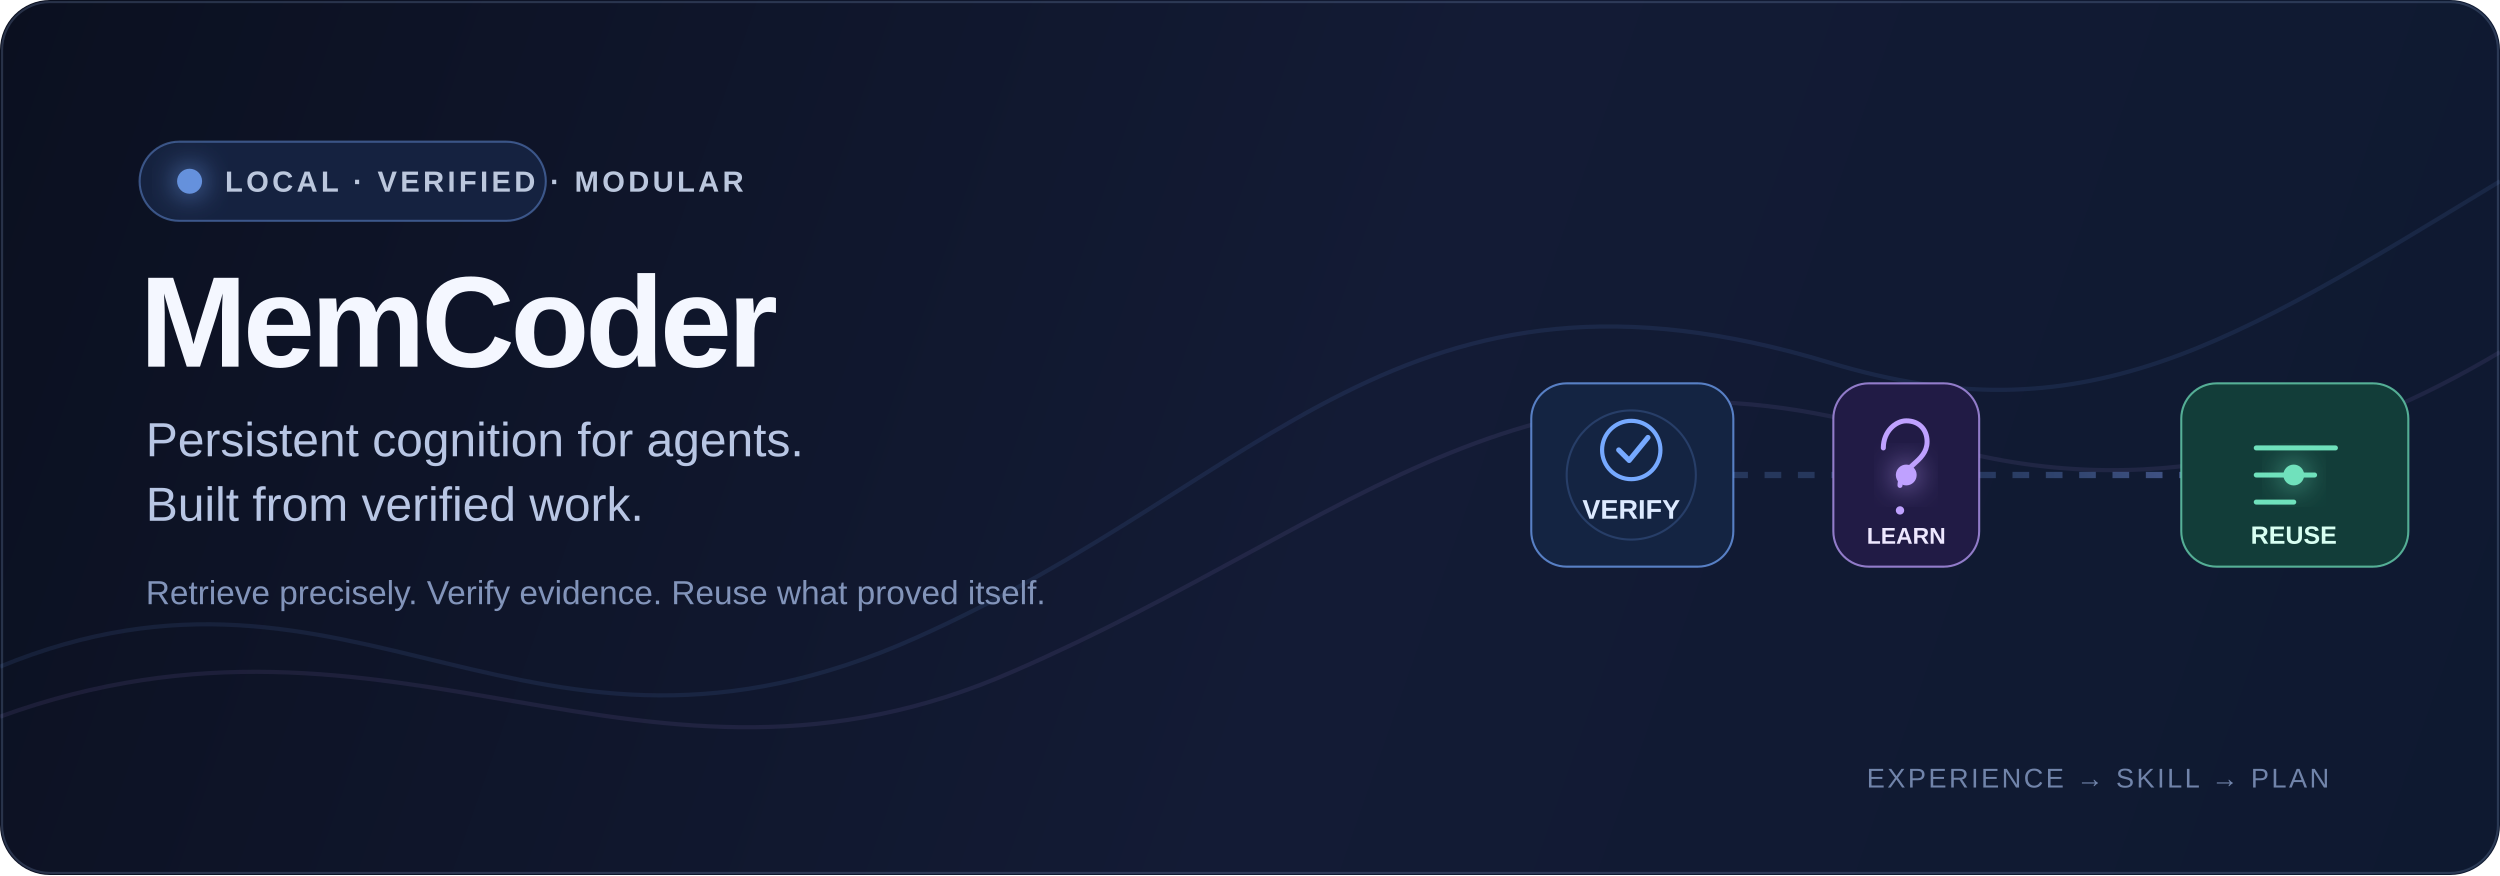
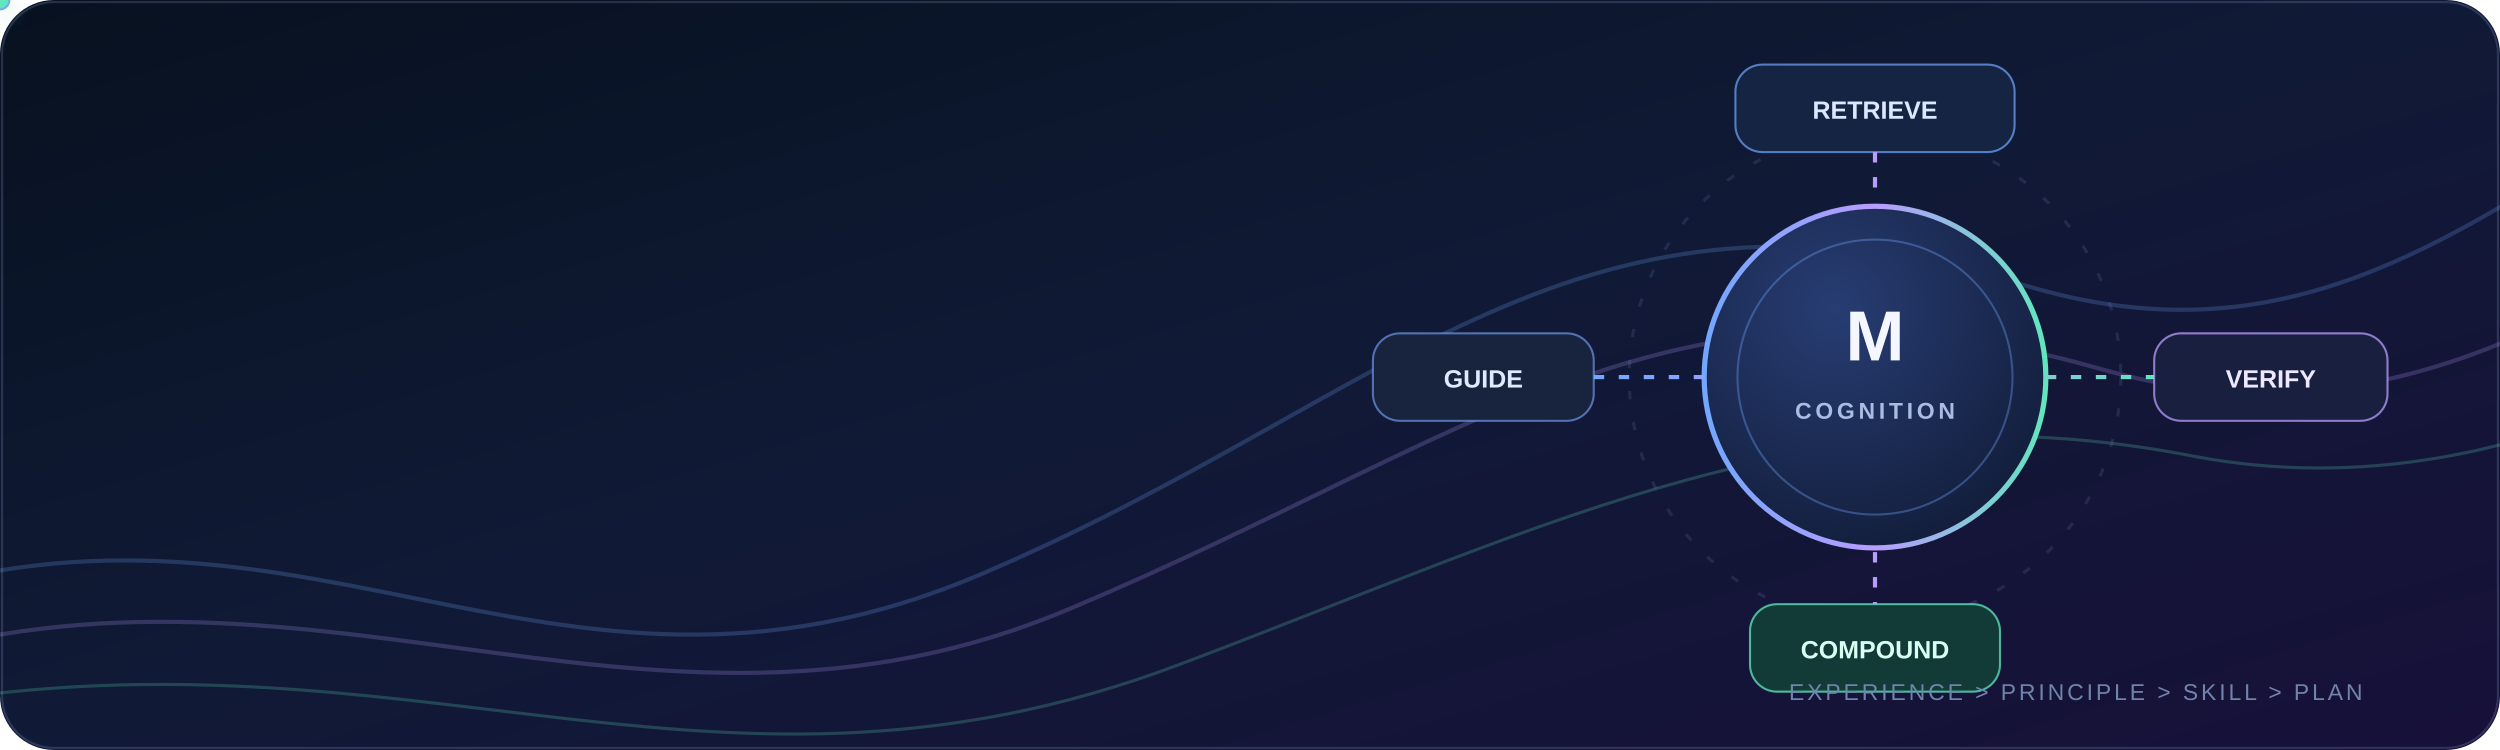
- <svg xmlns="http://www.w3.org/2000/svg" width="1200" height="420" viewBox="0 0 1200 420" fill="none" role="img" aria-labelledby="title desc">
+ <svg xmlns="http://www.w3.org/2000/svg" viewBox="0 0 1200 360" width="1200" height="360" role="img" aria-labelledby="title desc">
  <defs>
-     <linearGradient id="bg" x1="0" y1="0" x2="1200" y2="420" gradientUnits="userSpaceOnUse">
-       <stop stop-color="#0B1020" />
-       <stop offset="0.54" stop-color="#131B35" />
-       <stop offset="1" stop-color="#0E1930" />
+     <linearGradient id="bg" x1="0" y1="0" x2="1" y2="1">
+       <stop offset="0" stop-color="#07111f" />
+       <stop offset="0.48" stop-color="#101a36" />
+       <stop offset="1" stop-color="#171039" />
    </linearGradient>
-     <linearGradient id="line" x1="210" y1="0" x2="1000" y2="0" gradientUnits="userSpaceOnUse">
-       <stop stop-color="#76A9FF" stop-opacity=".2" />
-       <stop offset=".5" stop-color="#BFA1FF" />
-       <stop offset="1" stop-color="#6FE1BC" stop-opacity=".25" />
+     <linearGradient id="brand" x1="0" y1="0" x2="1" y2="0">
+       <stop stop-color="#72a7ff" />
+       <stop offset="0.5" stop-color="#b89cff" />
+       <stop offset="1" stop-color="#61e6bd" />
    </linearGradient>
+     <radialGradient id="core" cx="0.38" cy="0.3" r="0.8">
+       <stop stop-color="#273d73" />
+       <stop offset="1" stop-color="#111b37" />
+     </radialGradient>
    <filter id="glow" x="-100%" y="-100%" width="300%" height="300%">
-       <feGaussianBlur stdDeviation="7" result="blur" />
+       <feGaussianBlur stdDeviation="6" result="blur" />
      <feMerge>
        <feMergeNode in="blur" />
        <feMergeNode in="SourceGraphic" />
      </feMerge>
    </filter>
+     <style>
+       text { font-family: "Segoe UI", "Helvetica Neue", Arial, sans-serif; }
+       @keyframes rise { from { opacity: 0; transform: translateY(10px); } to { opacity: 1; transform: translateY(0); } }
+       @keyframes pulse { 0%,100% { opacity: .32; } 50% { opacity: 1; } }
+       @keyframes sweep { from { transform: translateX(-300px); } to { transform: translateX(1300px); } }
+       .rise { opacity: 0; animation: rise .8s ease-out forwards; }
+       .d1 { animation-delay: .12s; } .d2 { animation-delay: .25s; } .d3 { animation-delay: .4s; }
+       .pulse { animation: pulse 2.6s ease-in-out infinite; }
+       .sweep { animation: sweep 8s linear infinite; }
+     </style>
  </defs>
-   <rect width="1200" height="420" rx="24" fill="url(#bg)" />
-   <rect x="1" y="1" width="1198" height="418" rx="23" stroke="#8EA8D5" stroke-opacity=".22" />
-   <path d="M0 320C170 250 253 390 440 306C608 231 673 112 878 174C1000 211 1070 166 1200 87" stroke="#76A9FF" stroke-opacity=".10" stroke-width="2" />
-   <path d="M0 344C190 275 308 401 487 322C652 250 735 152 921 211C1031 246 1126 213 1200 169" stroke="#BFA1FF" stroke-opacity=".09" stroke-width="2" />
-   <g opacity=".84">
-     <rect x="67" y="68" width="195" height="38" rx="19" fill="#172545" stroke="#76A9FF" stroke-opacity=".5" />
-     <circle cx="91" cy="87" r="6" fill="#76A9FF" filter="url(#glow)">
-       <animate attributeName="opacity" values=".35;1;.35" dur="2.4s" repeatCount="indefinite" />
-     </circle>
-     <text x="108" y="92" fill="#DCE9FF" font-family="Arial, sans-serif" font-size="14" font-weight="700" letter-spacing="1.6">LOCAL · VERIFIED · MODULAR</text>
+   <rect width="1200" height="360" rx="26" fill="url(#bg)" />
+   <rect x="1" y="1" width="1198" height="358" rx="25" fill="none" stroke="#9db5e4" stroke-opacity=".2" />
+   <g opacity=".22">
+     <path d="M-80 296C140 210 260 365 470 276C670 191 755 72 972 137C1092 173 1171 121 1280 48" fill="none" stroke="#72a7ff" stroke-width="2" />
+     <path d="M-80 326C139 244 307 380 514 292C711 209 803 119 1008 177C1112 207 1195 175 1280 124" fill="none" stroke="#b89cff" stroke-width="2" />
+     <path d="M-80 346C185 286 333 407 566 319C749 250 874 184 1053 219C1132 234 1210 218 1280 184" fill="none" stroke="#61e6bd" stroke-width="1.5" />
  </g>
-   <text x="67" y="176" fill="#F4F7FF" font-family="Arial, sans-serif" font-size="62" font-weight="700" letter-spacing="-2">MemCoder</text>
-   <text x="70" y="219" fill="#B8C6E4" font-family="Arial, sans-serif" font-size="23">Persistent cognition for agents.</text>
-   <text x="70" y="250" fill="#B8C6E4" font-family="Arial, sans-serif" font-size="23">Built from verified work.</text>
-   <text x="70" y="290" fill="#8294BA" font-family="Arial, sans-serif" font-size="16">Retrieve precisely. Verify evidence. Reuse what proved itself.</text>
-   <g transform="translate(735 104)">
-     <path d="M48 124H145M215 124H312" stroke="url(#line)" stroke-width="3" stroke-dasharray="8 8">
-       <animate attributeName="stroke-dashoffset" from="32" to="0" dur="1.8s" repeatCount="indefinite" />
-     </path>
+   <rect class="sweep" x="-320" y="0" width="220" height="360" fill="url(#brand)" opacity=".025" transform="skewX(-18)" />
+   <g class="rise">
+     <rect x="66" y="50" width="269" height="34" rx="17" fill="#142443" stroke="#72a7ff" stroke-opacity=".55" />
+     <circle class="pulse" cx="87" cy="67" r="5" fill="#61e6bd" filter="url(#glow)" />
+     <text x="102" y="72" fill="#dce8ff" font-size="12" font-weight="700" letter-spacing="1.45">LOCAL / VERIFIED / PROVIDER-FREE</text>
+   </g>
+   <text class="rise d1" x="64" y="158" fill="#f5f7ff" font-size="68" font-weight="800" letter-spacing="-2.5">MemCoder</text>
+   <text class="rise d2" x="68" y="202" fill="#c8d5ef" font-size="23" font-weight="500">Persistent cognition for AI agents.</text>
+   <text class="rise d2" x="68" y="235" fill="#c8d5ef" font-size="23" font-weight="500">Memory that has to earn influence.</text>
+   <text class="rise d3" x="69" y="279" fill="#8598be" font-size="15" letter-spacing=".2">RETRIEVE PRECISELY  /  VERIFY EVIDENCE  /  REUSE WHAT PROVED ITSELF</text>
+   <g>
+     <circle cx="900" cy="181" r="118" fill="none" stroke="#7189bd" stroke-opacity=".18" stroke-width="1.5" stroke-dasharray="4 11" />
+     <circle cx="900" cy="181" r="82" fill="url(#core)" stroke="url(#brand)" stroke-width="2.5" />
+     <circle class="pulse" cx="900" cy="181" r="66" fill="none" stroke="#72a7ff" stroke-opacity=".35" />
+     <text x="900" y="173" text-anchor="middle" fill="#f4f7ff" font-size="34" font-weight="800">M</text>
+     <text x="900" y="201" text-anchor="middle" fill="#aabce0" font-size="11" font-weight="700" letter-spacing="1.8">COGNITION</text>
    <g>
-       <rect x="0" y="80" width="97" height="88" rx="17" fill="#142442" stroke="#76A9FF" stroke-opacity=".7" />
-       <circle cx="48" cy="112" r="14" stroke="#76A9FF" stroke-width="2" />
-       <path d="M42 112L47 117L56 106" stroke="#76A9FF" stroke-width="2.5" stroke-linecap="round" stroke-linejoin="round" />
-       <text x="48" y="145" text-anchor="middle" fill="#DDEAFF" font-family="Arial, sans-serif" font-size="13" font-weight="700">VERIFY</text>
+       <rect x="833" y="31" width="134" height="42" rx="13" fill="#142442" stroke="#72a7ff" stroke-opacity=".7" />
+       <text x="900" y="57" text-anchor="middle" fill="#dce8ff" font-size="12" font-weight="700">RETRIEVE</text>
    </g>
    <g>
-       <rect x="145" y="80" width="70" height="88" rx="17" fill="#211B45" stroke="#BFA1FF" stroke-opacity=".72" />
-       <path d="M169 111C169 103 175 98 180 98C186 98 190 102 190 108C190 118 177 120 177 129" stroke="#BFA1FF" stroke-width="2.4" stroke-linecap="round" />
-       <circle cx="177" cy="141" r="2" fill="#BFA1FF" />
-       <text x="180" y="157" text-anchor="middle" fill="#EEE8FF" font-family="Arial, sans-serif" font-size="11" font-weight="700">LEARN</text>
+       <rect x="1034" y="160" width="112" height="42" rx="13" fill="#19203f" stroke="#b89cff" stroke-opacity=".75" />
+       <text x="1090" y="186" text-anchor="middle" fill="#eee8ff" font-size="12" font-weight="700">VERIFY</text>
    </g>
    <g>
-       <rect x="312" y="80" width="109" height="88" rx="17" fill="#123D39" stroke="#6FE1BC" stroke-opacity=".72" />
-       <path d="M348 111H386M348 124H376M348 137H366" stroke="#6FE1BC" stroke-width="2.4" stroke-linecap="round" />
-       <text x="366" y="157" text-anchor="middle" fill="#D8FFF2" font-family="Arial, sans-serif" font-size="12" font-weight="700">REUSE</text>
+       <rect x="840" y="290" width="120" height="42" rx="13" fill="#123b38" stroke="#61e6bd" stroke-opacity=".75" />
+       <text x="900" y="316" text-anchor="middle" fill="#d8fff2" font-size="12" font-weight="700">COMPOUND</text>
    </g>
-     <circle cx="48" cy="124" r="31" stroke="#76A9FF" stroke-opacity=".2">
-       <animate attributeName="r" values="27;39;27" dur="2.4s" repeatCount="indefinite" />
-       <animate attributeName="opacity" values=".55;0;.55" dur="2.4s" repeatCount="indefinite" />
+     <g>
+       <rect x="659" y="160" width="106" height="42" rx="13" fill="#18233e" stroke="#7ea9ff" stroke-opacity=".6" />
+       <text x="712" y="186" text-anchor="middle" fill="#deebff" font-size="12" font-weight="700">GUIDE</text>
+     </g>
+     <path d="M900 73V97M982 181H1034M900 265V290M818 181H765" stroke="url(#brand)" stroke-width="2" stroke-dasharray="5 7" />
+     <circle r="5" fill="#72a7ff" filter="url(#glow)">
+       <animateMotion dur="4.8s" repeatCount="indefinite" path="M900 73V97C978 103 1016 133 1034 181H982C976 250 948 278 900 290V265C822 256 784 225 765 181H818C824 112 853 84 900 73" />
    </circle>
-     <circle cx="180" cy="124" r="5" fill="#BFA1FF" filter="url(#glow)">
-       <animate attributeName="opacity" values=".25;1;.25" dur="1.8s" repeatCount="indefinite" />
-     </circle>
-     <circle cx="366" cy="124" r="5" fill="#6FE1BC" filter="url(#glow)">
-       <animate attributeName="opacity" values="1;.25;1" dur="1.8s" repeatCount="indefinite" />
+     <circle r="4" fill="#61e6bd" filter="url(#glow)">
+       <animateMotion dur="4.8s" begin="-2.4s" repeatCount="indefinite" path="M900 73V97C978 103 1016 133 1034 181H982C976 250 948 278 900 290V265C822 256 784 225 765 181H818C824 112 853 84 900 73" />
    </circle>
  </g>
-   <text x="1118" y="378" text-anchor="end" fill="#7184AA" font-family="Arial, sans-serif" font-size="13" letter-spacing="1.2">EXPERIENCE → SKILL → PLAN</text>
+   <text x="1134" y="336" text-anchor="end" fill="#7084ac" font-size="11" letter-spacing="1.4">EXPERIENCE &gt; PRINCIPLE &gt; SKILL &gt; PLAN</text>
</svg>
